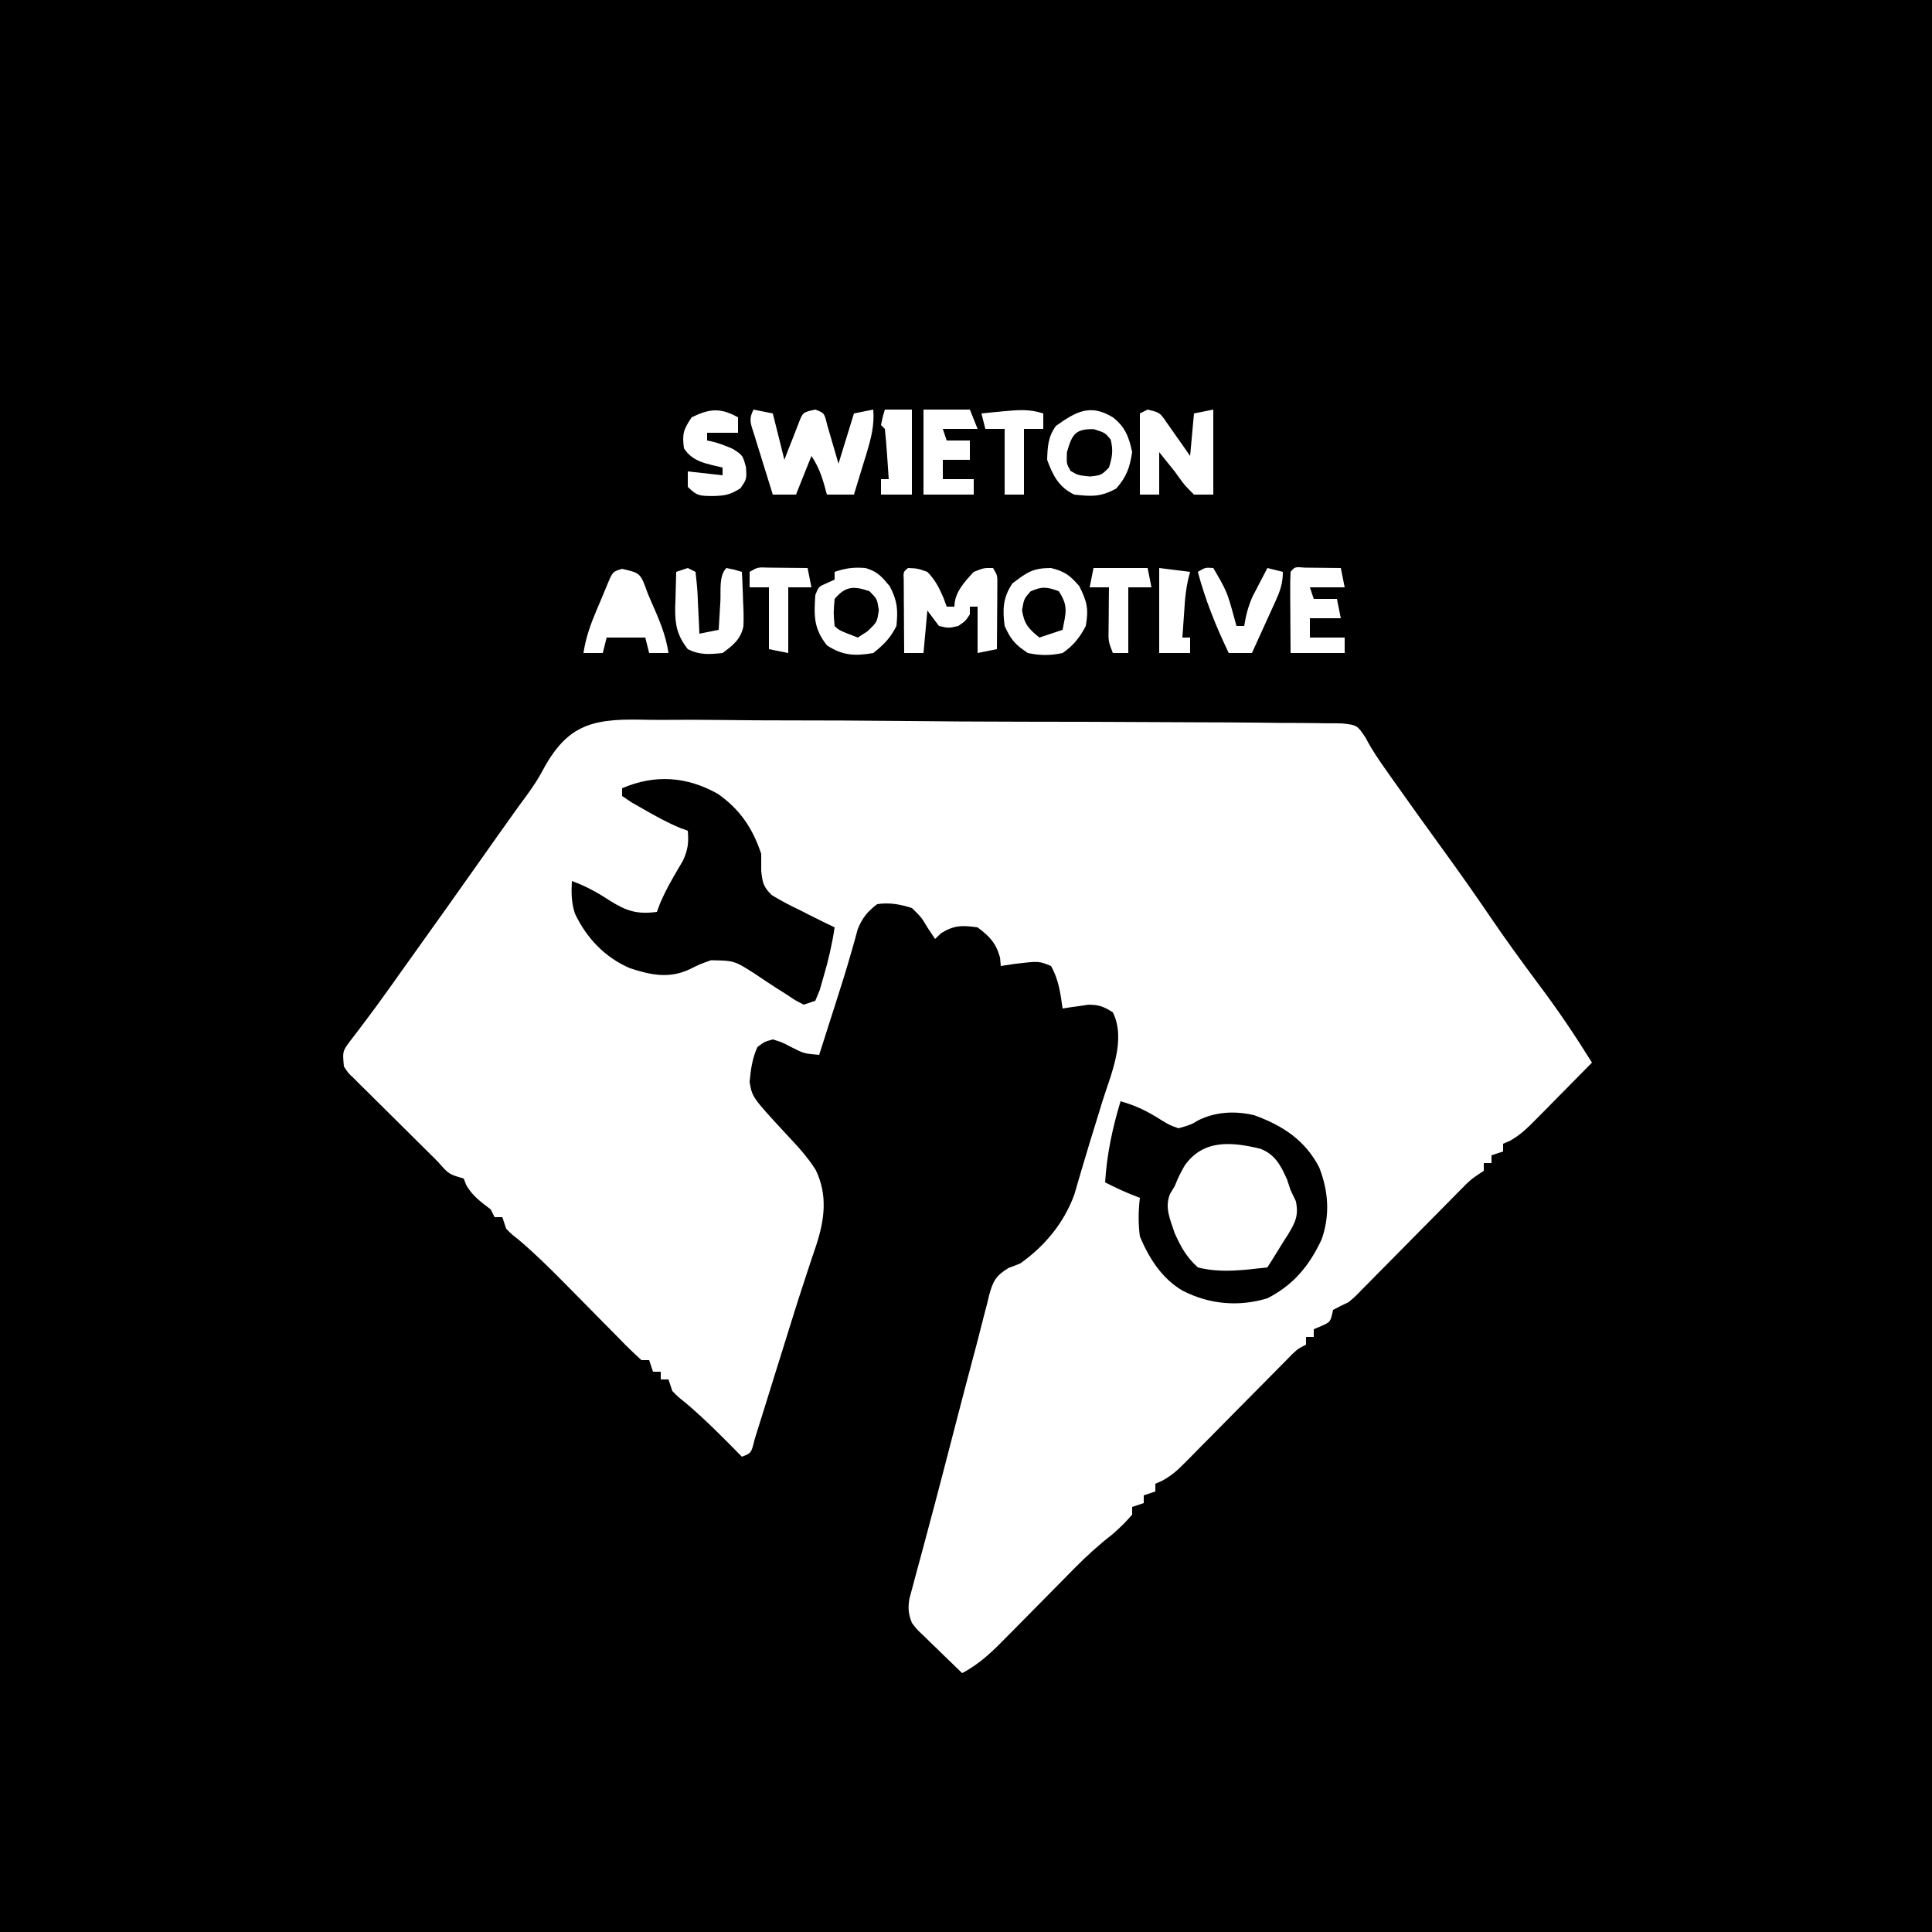
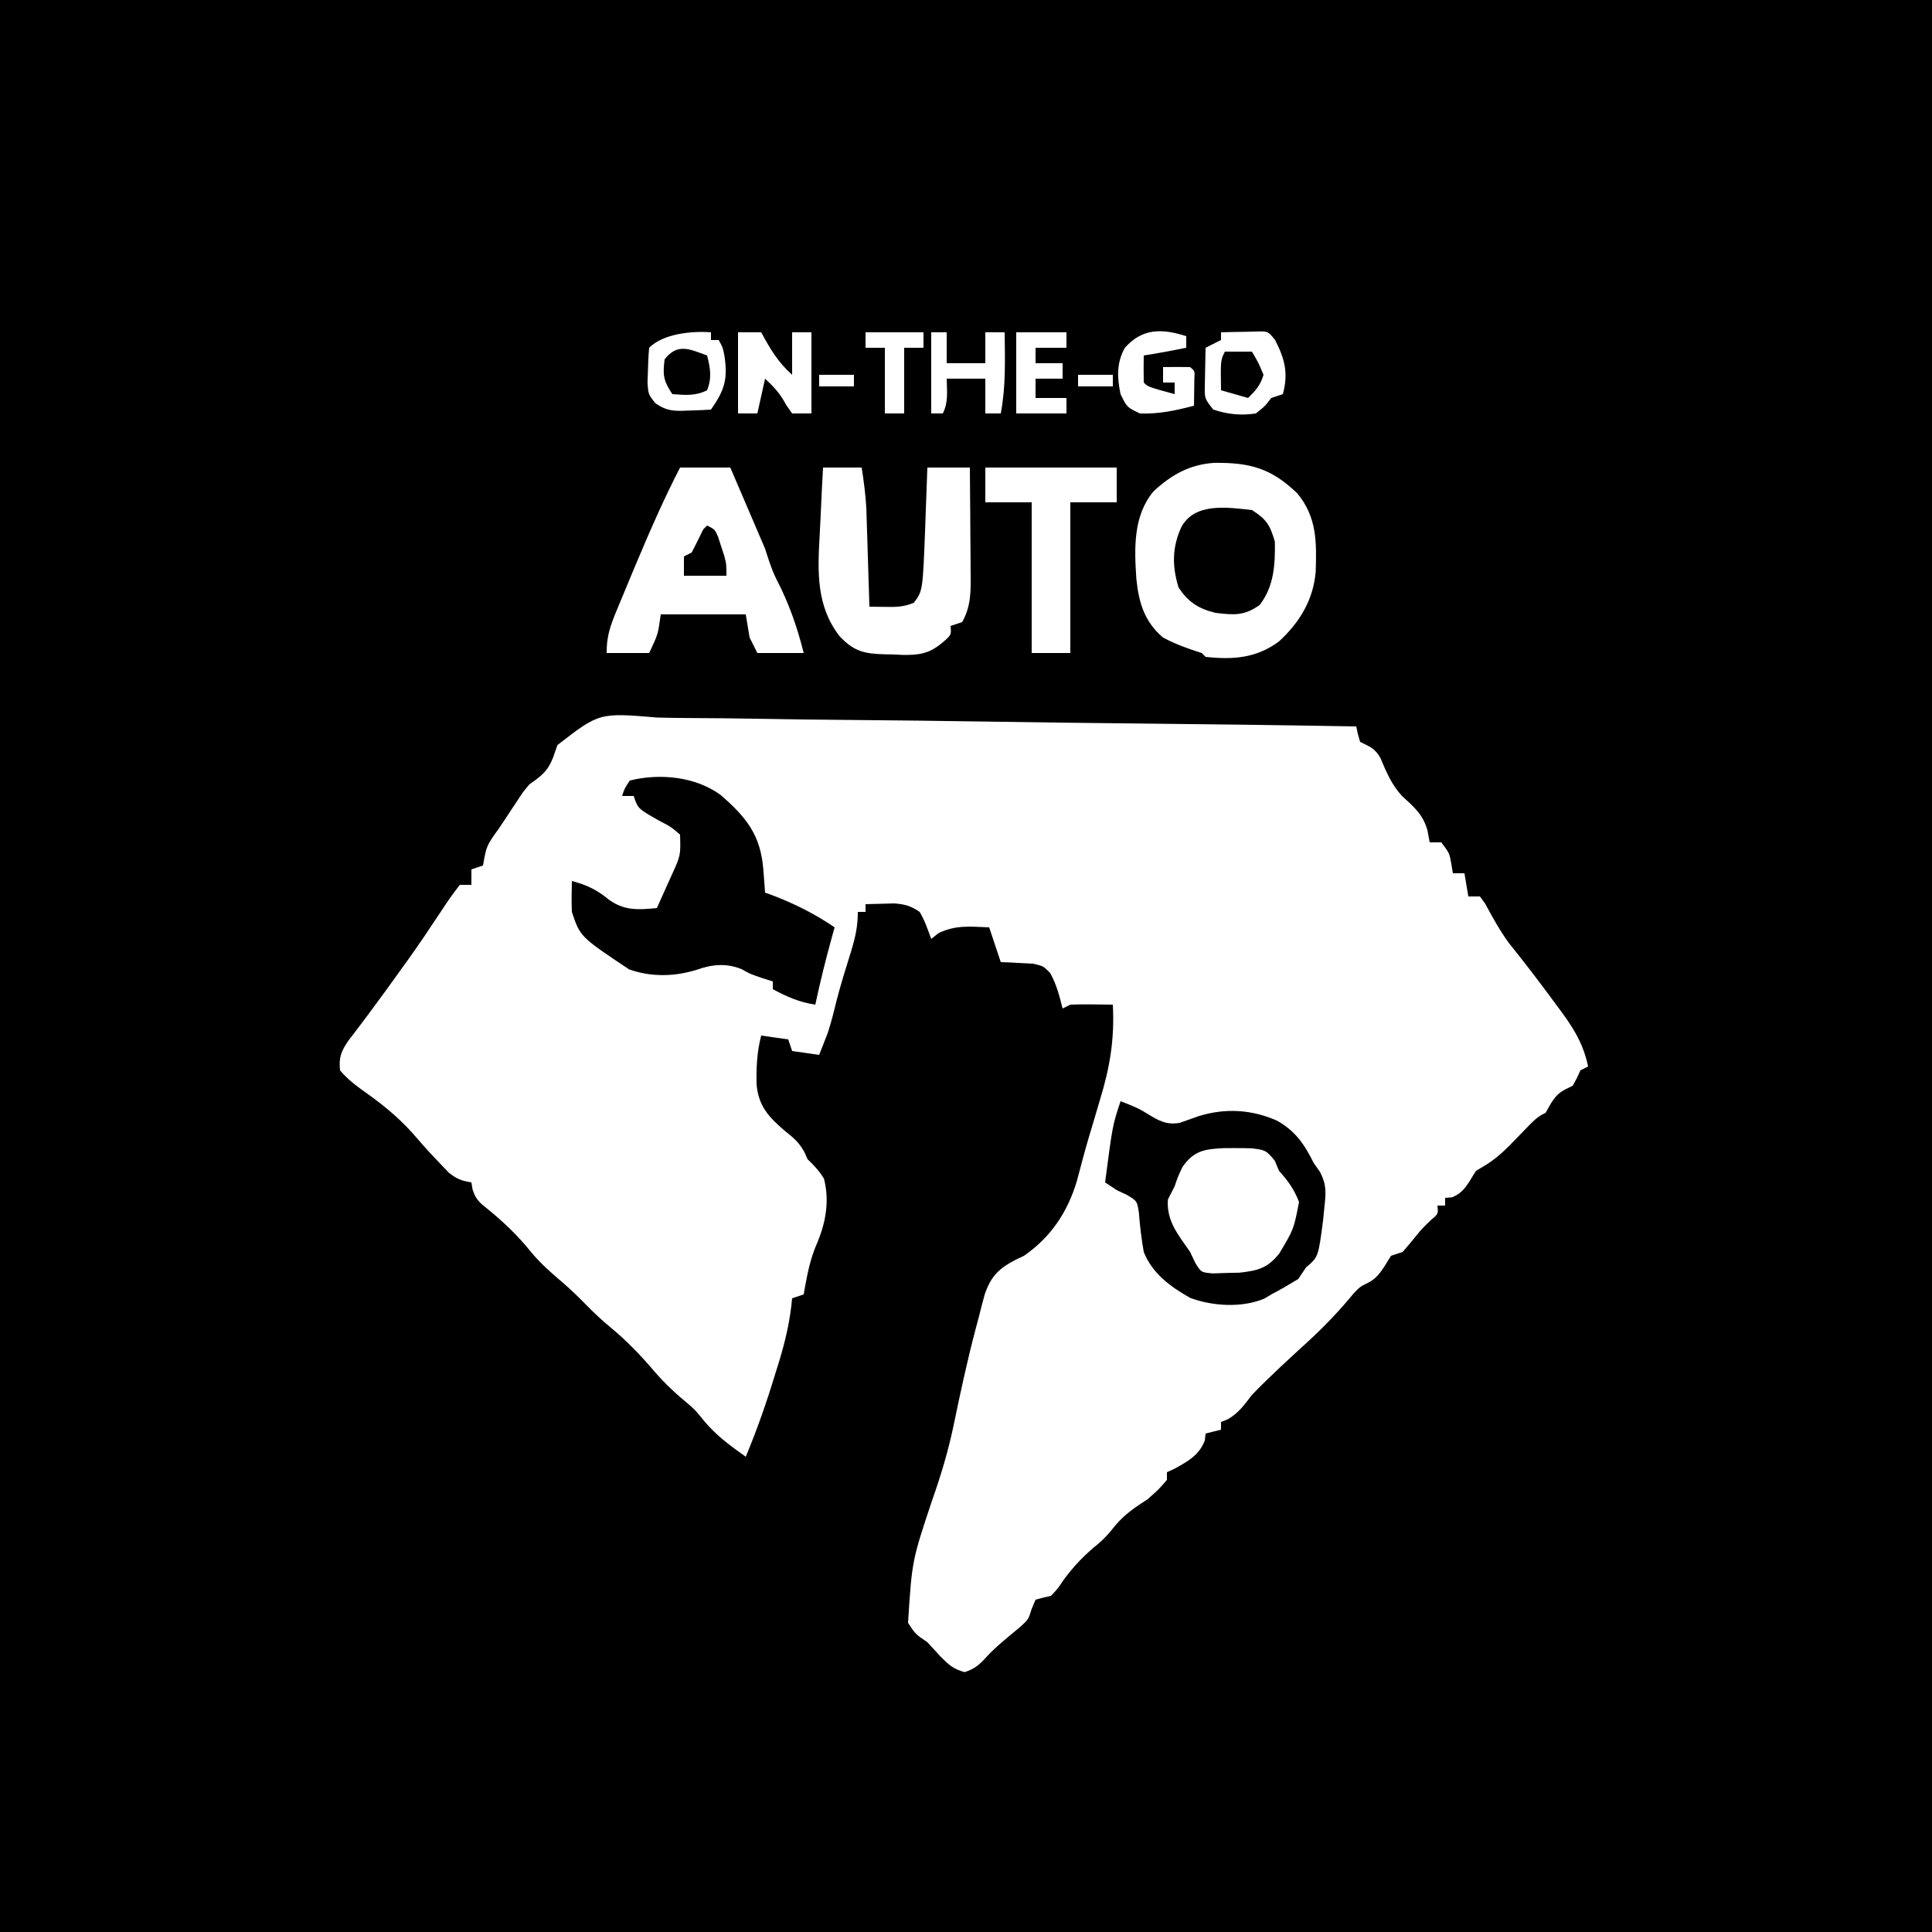
<svg xmlns="http://www.w3.org/2000/svg" version="1.1" width="500" height="500">
-   <path d="M0 0 C165 0 330 0 500 0 C500 165 500 330 500 500 C335 500 170 500 0 500 C0 335 0 170 0 0 Z M229 106 C228.409 107.946 228.409 107.946 228 110 C228.33 110.33 228.66 110.66 229 111 C229.235 113.183 229.414 115.372 229.562 117.562 C229.646 118.76 229.73 119.958 229.816 121.191 C229.877 122.118 229.938 123.045 230 124 C229.34 124 228.68 124 228 124 C228 125.32 228 126.64 228 128 C230.64 128 233.28 128 236 128 C236 120.74 236 113.48 236 106 C233.69 106 231.38 106 229 106 Z M239 106 C239 113.26 239 120.52 239 128 C243.29 128 247.58 128 252 128 C252 126.68 252 125.36 252 124 C249.36 124 246.72 124 244 124 C244 122.35 244 120.7 244 119 C246.31 119 248.62 119 251 119 C251 117.35 251 115.7 251 114 C249.02 114 247.04 114 245 114 C244.67 113.01 244.34 112.02 244 111 C246.97 111 249.94 111 253 111 C252.34 109.35 251.68 107.7 251 106 C247.04 106 243.08 106 239 106 Z M273.25 110.25 C271.217 113.096 271.117 115.55 271 119 C272.491 123.082 274.025 126.066 278 128 C282.571 128.508 284.841 128.63 288.875 126.438 C291.582 123.332 292.369 121.064 293 117 C292.178 113.115 291.178 110.445 288 108 C282.109 104.39 278.388 106.58 273.25 110.25 Z M179 108 C176.845 111.233 176.531 112.252 177 116 C179.277 119.617 183.052 120.032 187 121 C187 121.66 187 122.32 187 123 C184.03 122.67 181.06 122.34 178 122 C178 123.32 178 124.64 178 126 C180.393 128.393 181.094 128.321 184.375 128.375 C187.602 128.292 188.814 128.115 191.625 126.375 C193.246 124.015 193.246 124.015 193.062 120.938 C192.243 117.861 192.243 117.861 189.688 116.188 C187.43 115.19 185.418 114.448 183 114 C183 113.34 183 112.68 183 112 C185.64 112 188.28 112 191 112 C191 110.68 191 109.36 191 108 C186.438 105.483 183.673 105.724 179 108 Z M195 106 C193.651 108.699 194.331 109.721 195.215 112.57 C195.489 113.466 195.763 114.362 196.045 115.285 C196.339 116.222 196.634 117.159 196.938 118.125 C197.228 119.07 197.519 120.015 197.818 120.988 C198.539 123.328 199.267 125.665 200 128 C201.98 128 203.96 128 206 128 C207.32 124.7 208.64 121.4 210 118 C212.19 121.285 212.998 124.207 214 128 C216.31 128 218.62 128 221 128 C221.842 125.273 222.674 122.544 223.5 119.812 C223.858 118.659 223.858 118.659 224.223 117.482 C225.402 113.556 226.333 110.15 226 106 C224.35 106.33 222.7 106.66 221 107 C219.68 111.29 218.36 115.58 217 120 C216.023 116.647 215.047 113.294 214.07 109.941 C213.339 106.883 213.339 106.883 211 106 C207.756 106.691 207.756 106.691 206.613 109.723 C206.184 110.825 205.755 111.927 205.312 113.062 C204.876 114.167 204.439 115.272 203.988 116.41 C203.662 117.265 203.336 118.119 203 119 C202.01 115.04 201.02 111.08 200 107 C198.35 106.67 196.7 106.34 195 106 Z M259.75 106.438 C258.134 106.59 258.134 106.59 256.484 106.746 C255.665 106.83 254.845 106.914 254 107 C254.33 108.32 254.66 109.64 255 111 C256.65 111 258.3 111 260 111 C260 116.61 260 122.22 260 128 C261.65 128 263.3 128 265 128 C265 122.39 265 116.78 265 111 C266.65 111 268.3 111 270 111 C270 109.68 270 108.36 270 107 C266.45 105.837 263.442 106.076 259.75 106.438 Z M297 106 C296.01 106.495 296.01 106.495 295 107 C295 113.93 295 120.86 295 128 C296.65 128 298.3 128 300 128 C300 124.37 300 120.74 300 117 C300.557 117.701 301.114 118.403 301.688 119.125 C302.832 120.548 302.832 120.548 304 122 C304.596 122.826 304.596 122.826 305.203 123.668 C306.573 125.559 306.573 125.559 309 128 C310.65 128 312.3 128 314 128 C314 120.74 314 113.48 314 106 C312.35 106.33 310.7 106.66 309 107 C308.67 110.63 308.34 114.26 308 118 C307.186 116.826 307.186 116.826 306.355 115.629 C305.282 114.111 305.282 114.111 304.188 112.562 C303.48 111.553 302.772 110.544 302.043 109.504 C300.178 106.762 300.178 106.762 297 106 Z M216 148 C216 148.66 216 149.32 216 150 C215.041 150.433 215.041 150.433 214.062 150.875 C211.848 151.828 211.848 151.828 211 154 C210.65 159.342 210.544 162.648 214 167 C218.003 169.668 221.293 169.834 226 169 C228.756 166.818 230.436 165.128 232 162 C232.407 157.766 232.256 155.484 230.25 151.688 C228.132 149.157 227.104 147.941 224 147 C220.873 146.771 219.004 146.999 216 148 Z M235 147 C233.772 148.006 233.772 148.006 233.886 150.041 C233.892 150.916 233.897 151.79 233.902 152.691 C233.906 153.636 233.909 154.58 233.912 155.553 C233.92 156.546 233.929 157.539 233.938 158.562 C233.942 159.56 233.947 160.557 233.951 161.584 C233.963 164.056 233.979 166.528 234 169 C235.65 169 237.3 169 239 169 C239.33 165.37 239.66 161.74 240 158 C240.99 159.32 241.98 160.64 243 162 C245.5 162.583 245.5 162.583 248 162 C249.856 160.728 249.856 160.728 251 159 C251 158.34 251 157.68 251 157 C251.66 157 252.32 157 253 157 C253 160.96 253 164.92 253 169 C254.65 168.67 256.3 168.34 258 168 C258.029 164.875 258.047 161.75 258.062 158.625 C258.071 157.736 258.079 156.846 258.088 155.93 C258.091 155.079 258.094 154.228 258.098 153.352 C258.103 152.566 258.108 151.781 258.114 150.971 C258.126 148.922 258.126 148.922 257 147 C254.665 146.961 254.665 146.961 252 148 C249.614 150.567 247 153.389 247 157 C246.34 157 245.68 157 245 157 C244.732 156.257 244.464 155.515 244.188 154.75 C243.019 152.044 242.044 150.12 240 148 C237.452 147.106 237.452 147.106 235 147 Z M262 151 C259.529 154.706 259.446 157.702 260 162 C261.637 165.586 262.69 166.793 266 169 C269.116 169.671 271.885 169.689 275 169 C277.773 167.095 279.458 164.979 281 162 C281.77 157.612 281.332 155.651 279.312 151.688 C276.885 148.866 275.567 147.892 272 147 C267.23 147 265.728 148.163 262 151 Z M283 147 C282.67 148.65 282.34 150.3 282 152 C283.65 152 285.3 152 287 152 C286.988 152.976 286.977 153.952 286.965 154.957 C286.956 156.229 286.947 157.502 286.938 158.812 C286.926 160.077 286.914 161.342 286.902 162.645 C286.838 165.996 286.838 165.996 288 169 C289.32 169 290.64 169 292 169 C292 163.39 292 157.78 292 152 C293.98 152 295.96 152 298 152 C297.67 150.35 297.34 148.7 297 147 C292.38 147 287.76 147 283 147 Z M300 147 C300 154.26 300 161.52 300 169 C302.64 169 305.28 169 308 169 C308 167.68 308 166.36 308 165 C307.34 165 306.68 165 306 165 C306.142 162.916 306.288 160.833 306.438 158.75 C306.519 157.59 306.6 156.43 306.684 155.234 C306.932 152.69 307.281 150.44 308 148 C305.36 147.67 302.72 147.34 300 147 Z M310 148 C311.966 155.37 314.696 162.13 318 169 C319.98 169 321.96 169 324 169 C325.676 165.337 327.34 161.67 329 158 C329.33 157.279 329.66 156.559 330 155.816 C331.255 153.011 332 151.114 332 148 C330.68 147.67 329.36 147.34 328 147 C327.18 148.559 326.369 150.122 325.562 151.688 C325.11 152.558 324.658 153.428 324.191 154.324 C323.04 156.91 322.437 159.214 322 162 C321.34 162 320.68 162 320 162 C319.818 161.336 319.636 160.672 319.449 159.988 C317.558 153.117 317.558 153.117 314 147 C311.925 146.851 311.925 146.851 310 148 Z M334 148 C333.913 149.562 333.893 151.127 333.902 152.691 C333.906 153.636 333.909 154.58 333.912 155.553 C333.92 156.546 333.929 157.539 333.938 158.562 C333.942 159.56 333.947 160.557 333.951 161.584 C333.963 164.056 333.981 166.528 334 169 C338.62 169 343.24 169 348 169 C348 167.68 348 166.36 348 165 C345.03 165 342.06 165 339 165 C339 163.35 339 161.7 339 160 C341.64 160 344.28 160 347 160 C346.67 158.35 346.34 156.7 346 155 C344.02 155 342.04 155 340 155 C339.67 154.01 339.34 153.02 339 152 C341.97 152 344.94 152 348 152 C347.67 150.35 347.34 148.7 347 147 C345.021 146.973 343.042 146.954 341.062 146.938 C339.409 146.92 339.409 146.92 337.723 146.902 C335.086 146.687 335.086 146.687 334 148 Z M160.993 147.224 C158.565 147.924 158.565 147.924 157.113 151.422 C156.498 152.858 155.898 154.301 155.312 155.75 C155.005 156.467 154.698 157.183 154.381 157.922 C152.842 161.585 151.584 165.045 151 169 C152.65 169 154.3 169 156 169 C156.33 167.68 156.66 166.36 157 165 C160.3 165 163.6 165 167 165 C167.33 166.32 167.66 167.64 168 169 C169.65 169 171.3 169 173 169 C172.314 164.227 170.494 160.124 168.562 155.75 C168.25 155.018 167.937 154.286 167.615 153.531 C165.76 148.303 165.76 148.303 160.993 147.224 Z M178 147 C177.01 147.33 176.02 147.66 175 148 C174.919 150.397 174.859 152.79 174.812 155.188 C174.787 155.861 174.762 156.535 174.736 157.229 C174.671 161.698 175.244 164.456 178 168 C181.139 169.569 183.539 169.352 187 169 C189.681 167.018 191.693 165.472 192.398 162.089 C192.492 159.934 192.438 157.84 192.312 155.688 C192.29 154.947 192.267 154.206 192.244 153.443 C192.186 151.628 192.096 149.814 192 148 C190.054 147.409 190.054 147.409 188 147 C186.004 148.996 186.59 152.817 186.438 155.562 C186.394 156.273 186.351 156.984 186.307 157.717 C186.2 159.478 186.1 161.239 186 163 C184.35 163.33 182.7 163.66 181 164 C180.951 162.857 180.902 161.713 180.852 160.535 C180.777 159.044 180.701 157.553 180.625 156.062 C180.594 155.308 180.563 154.553 180.531 153.775 C180.427 151.845 180.221 149.921 180 148 C179.34 147.67 178.68 147.34 178 147 Z M194 148 C194 149.32 194 150.64 194 152 C195.65 152 197.3 152 199 152 C199 157.28 199 162.56 199 168 C200.65 168.33 202.3 168.66 204 169 C204 163.39 204 157.78 204 152 C205.98 152 207.96 152 210 152 C209.67 150.35 209.34 148.7 209 147 C206.875 146.973 204.75 146.954 202.625 146.938 C200.85 146.92 200.85 146.92 199.039 146.902 C196.081 146.785 196.081 146.785 194 148 Z M140.018 200.16 C138.315 203.238 136.214 205.986 134.125 208.812 C130.396 214.027 126.694 219.26 123 224.5 C118.102 231.448 113.175 238.373 108.227 245.285 C106.962 247.053 105.699 248.823 104.438 250.594 C104.013 251.189 103.588 251.785 103.15 252.398 C102.309 253.578 101.47 254.758 100.631 255.94 C98.654 258.718 96.65 261.463 94.594 264.184 C93.862 265.154 93.129 266.125 92.375 267.125 C91.397 268.397 91.397 268.397 90.398 269.695 C88.654 272.121 88.654 272.121 89 276 C90.066 277.655 90.066 277.655 91.63 279.116 C92.205 279.697 92.779 280.277 93.37 280.875 C94.312 281.795 94.312 281.795 95.273 282.734 C95.912 283.372 96.551 284.01 97.21 284.668 C98.562 286.014 99.919 287.355 101.28 288.692 C103.37 290.745 105.444 292.815 107.516 294.887 C108.83 296.191 110.145 297.494 111.461 298.797 C112.085 299.419 112.709 300.04 113.352 300.681 C116.165 303.891 116.165 303.891 120 305 C120.34 305.866 120.34 305.866 120.688 306.75 C122.329 309.564 124.436 311.027 127 313 C127.33 313.66 127.66 314.32 128 315 C128.66 315 129.32 315 130 315 C130.33 315.99 130.66 316.98 131 318 C132.393 319.41 132.393 319.41 134.195 320.816 C138.21 324.221 141.921 327.849 145.617 331.59 C146.205 332.183 146.792 332.776 147.397 333.387 C149.853 335.87 152.305 338.357 154.753 340.849 C156.558 342.684 158.368 344.512 160.18 346.34 C160.735 346.908 161.29 347.477 161.862 348.063 C163.204 349.414 164.598 350.712 166 352 C166.66 352 167.32 352 168 352 C168.33 352.99 168.66 353.98 169 355 C169.66 355 170.32 355 171 355 C171 355.66 171 356.32 171 357 C171.66 357 172.32 357 173 357 C173.33 357.99 173.66 358.98 174 360 C175.523 361.544 175.523 361.544 177.438 363.062 C182.586 367.417 187.278 372.191 192 377 C194.439 376.065 194.439 376.065 195.325 372.424 C195.834 370.819 196.334 369.211 196.828 367.602 C197.1 366.738 197.371 365.874 197.651 364.985 C198.524 362.2 199.387 359.413 200.25 356.625 C200.816 354.815 201.382 353.005 201.949 351.195 C202.797 348.489 203.642 345.783 204.48 343.074 C205.865 338.598 207.277 334.135 208.76 329.69 C209.039 328.841 209.319 327.992 209.607 327.117 C210.132 325.528 210.665 323.941 211.21 322.359 C213.386 315.717 214.276 309.341 211.105 302.777 C208.849 299.15 205.904 296.112 203 293 C194.675 283.955 194.675 283.955 194 280 C194.281 276.852 194.694 273.89 196 271 C197.801 269.613 197.801 269.613 200 269 C202.254 269.68 202.254 269.68 204.562 270.875 C208.078 272.667 208.078 272.667 212 273 C212.763 270.612 213.525 268.224 214.286 265.835 C214.93 263.814 215.576 261.794 216.224 259.774 C217.603 255.457 218.981 251.146 220.215 246.785 C220.536 245.66 220.857 244.534 221.188 243.375 C221.449 242.413 221.711 241.452 221.98 240.461 C223.205 237.504 224.465 235.95 227 234 C230.156 233.506 232.971 234.024 236 235 C238.438 237.375 238.438 237.375 240 240 C240.66 240.99 241.32 241.98 242 243 C242.516 242.505 243.031 242.01 243.562 241.5 C246.964 239.407 249.071 239.449 253 240 C256.164 242.407 257.705 243.977 258.812 247.812 C258.874 248.534 258.936 249.256 259 250 C260.217 249.814 261.434 249.629 262.688 249.438 C268.857 248.706 268.857 248.706 272 250 C273.972 253.451 274.455 257.095 275 261 C275.603 260.905 276.207 260.809 276.828 260.711 C277.627 260.6 278.427 260.489 279.25 260.375 C280.039 260.259 280.828 260.143 281.641 260.023 C284.361 259.996 285.735 260.527 288 262 C291.567 269.134 287.435 278.203 285.25 285.188 C284.728 286.902 284.728 286.902 284.195 288.65 C283.493 290.951 282.783 293.25 282.067 295.546 C281.346 297.881 280.644 300.221 279.96 302.567 C279.458 304.276 279.458 304.276 278.945 306.02 C278.652 307.038 278.358 308.056 278.055 309.105 C275.367 316.481 270.377 322.523 264 327 C263.002 327.385 262.004 327.769 260.975 328.166 C257.665 330.206 256.979 331.578 255.968 335.271 C255.801 335.978 255.633 336.685 255.461 337.414 C255.263 338.162 255.065 338.91 254.861 339.681 C254.438 341.288 254.026 342.898 253.624 344.51 C253.005 346.979 252.355 349.436 251.692 351.894 C250.308 357.047 248.964 362.21 247.625 367.375 C246.904 370.15 246.183 372.926 245.461 375.701 C244.984 377.536 244.508 379.372 244.032 381.207 C242.611 386.676 241.165 392.138 239.695 397.594 C239.362 398.842 239.029 400.091 238.685 401.377 C238.078 403.647 237.464 405.915 236.842 408.181 C236.58 409.171 236.317 410.16 236.047 411.18 C235.818 412.023 235.59 412.865 235.354 413.734 C234.961 416.247 235.07 417.64 236 420 C237.291 421.701 237.291 421.701 238.941 423.234 C239.525 423.808 240.108 424.382 240.709 424.973 C241.626 425.852 241.626 425.852 242.562 426.75 C243.178 427.352 243.794 427.954 244.428 428.574 C245.945 430.056 247.472 431.529 249 433 C253.687 430.539 256.998 427.245 260.656 423.504 C261.281 422.874 261.906 422.244 262.549 421.595 C264.538 419.589 266.519 417.576 268.5 415.562 C270.482 413.553 272.465 411.546 274.451 409.541 C275.683 408.296 276.913 407.048 278.14 405.798 C281.278 402.624 284.465 399.738 288 397 C290.772 394.479 290.772 394.479 293 392 C293 391.34 293 390.68 293 390 C293.99 389.67 294.98 389.34 296 389 C296 388.34 296 387.68 296 387 C296.99 386.67 297.98 386.34 299 386 C299 385.34 299 384.68 299 384 C299.589 383.737 300.178 383.474 300.784 383.203 C303.102 381.945 304.604 380.631 306.452 378.76 C307.106 378.102 307.76 377.445 308.433 376.768 C309.476 375.705 309.476 375.705 310.539 374.621 C311.261 373.894 311.983 373.167 312.727 372.417 C315.031 370.095 317.329 367.767 319.625 365.438 C321.929 363.105 324.235 360.775 326.544 358.447 C327.98 356.999 329.414 355.547 330.845 354.093 C331.492 353.439 332.14 352.785 332.807 352.111 C333.377 351.533 333.947 350.955 334.534 350.36 C336 349 336 349 338 348 C338 347.34 338 346.68 338 346 C338.66 346 339.32 346 340 346 C340 345.34 340 344.68 340 344 C340.959 343.598 340.959 343.598 341.938 343.188 C344.331 342.113 344.331 342.113 345 339 C346.314 338.297 347.651 337.634 349 337 C350.717 335.562 350.717 335.562 352.344 333.867 C352.975 333.233 353.605 332.599 354.255 331.946 C354.925 331.262 355.595 330.579 356.285 329.875 C356.983 329.172 357.68 328.47 358.399 327.746 C360.625 325.502 362.844 323.251 365.062 321 C367.285 318.75 369.51 316.501 371.737 314.254 C373.122 312.857 374.504 311.457 375.884 310.054 C376.511 309.42 377.139 308.786 377.785 308.133 C378.335 307.575 378.885 307.017 379.451 306.442 C381 305 381 305 384 303 C384 302.34 384 301.68 384 301 C384.66 301 385.32 301 386 301 C386 300.34 386 299.68 386 299 C387.485 298.505 387.485 298.505 389 298 C389 297.34 389 296.68 389 296 C389.566 295.76 390.132 295.52 390.716 295.272 C393.47 293.738 395.332 291.893 397.547 289.648 C398.391 288.798 399.236 287.947 400.105 287.07 C401.415 285.736 401.415 285.736 402.75 284.375 C403.638 283.478 404.526 282.581 405.441 281.656 C407.632 279.442 409.818 277.223 412 275 C407.682 268.049 403.172 261.348 398.25 254.812 C393.864 248.928 389.562 243.008 385.438 236.938 C381.569 231.245 377.605 225.633 373.562 220.062 C369.151 213.984 364.769 207.886 360.438 201.75 C359.949 201.059 359.461 200.368 358.957 199.656 C356.934 196.786 355.031 194.061 353.421 190.929 C351.226 187.657 351.226 187.657 347.381 187.223 C345.894 187.179 344.405 187.169 342.918 187.184 C341.686 187.162 341.686 187.162 340.429 187.139 C337.673 187.096 334.918 187.096 332.162 187.097 C330.187 187.075 328.213 187.052 326.238 187.026 C320.87 186.964 315.502 186.942 310.134 186.931 C306.779 186.922 303.424 186.905 300.069 186.886 C288.361 186.818 276.653 186.784 264.944 186.778 C254.037 186.772 243.132 186.691 232.225 186.576 C222.858 186.48 213.491 186.439 204.123 186.439 C198.529 186.438 192.938 186.415 187.345 186.336 C182.079 186.265 176.817 186.26 171.551 186.307 C169.623 186.312 167.695 186.294 165.768 186.25 C152.397 185.964 146.342 188.061 140.018 200.16 Z " fill="#000000" transform="translate(0,0)" />
-   <path d="M0 0 C2.938 0.938 2.938 0.938 4.375 2.688 C5.073 5.48 4.8 7.205 3.938 9.938 C1.938 11.938 1.938 11.938 -1 12.25 C-4.062 11.938 -4.062 11.938 -6 10.812 C-7.062 8.938 -7.062 8.938 -6.938 5.938 C-5.628 1.449 -4.856 -0.099 0 0 Z " fill="#000000" transform="translate(283.0625,111.0625)" />
-   <path d="M0 0 C2 2 2 2 2.438 4.875 C2 8 2 8 -0.5 10.375 C-1.325 10.911 -2.15 11.447 -3 12 C-7.875 10.125 -7.875 10.125 -9 9 C-9.312 5.625 -9.312 5.625 -9 2 C-6.173 -1.351 -4.031 -1.379 0 0 Z " fill="#000000" transform="translate(225,153)" />
-   <path d="M0 0 C2.567 3.85 1.833 5.586 1 10 C-0.98 10.66 -2.96 11.32 -5 12 C-7.816 9.712 -8.905 8.58 -9.5 4.938 C-9 2 -9 2 -7.312 0.062 C-4.369 -1.29 -3.015 -1.111 0 0 Z " fill="#000000" transform="translate(274,153)" />
-   <path d="M0 0 C5.703 3.972 9.063 8.946 11.227 15.551 C11.238 17.01 11.24 18.47 11.234 19.93 C11.539 22.908 11.791 24.14 13.992 26.217 C16.369 27.683 18.764 28.921 21.289 30.113 C22.143 30.55 22.997 30.986 23.877 31.436 C25.98 32.505 28.094 33.541 30.227 34.551 C29.574 38.938 28.606 43.109 27.352 47.363 C26.86 49.075 26.86 49.075 26.359 50.82 C25.986 51.721 25.612 52.622 25.227 53.551 C24.237 53.881 23.247 54.211 22.227 54.551 C20.133 53.499 20.133 53.499 17.727 51.883 C16.838 51.32 15.95 50.757 15.035 50.178 C13.179 48.979 11.338 47.758 9.512 46.514 C4.255 43.168 4.255 43.168 -1.771 43.062 C-4.695 44.102 -4.695 44.102 -7.357 45.423 C-12.608 47.874 -17.394 46.89 -22.773 45.113 C-29.209 42.333 -34.01 37.305 -36.984 30.973 C-37.93 28.072 -37.914 25.582 -37.773 22.551 C-34.138 23.883 -31.122 25.544 -27.898 27.676 C-23.501 30.388 -20.87 31.216 -15.773 30.551 C-15.508 29.839 -15.242 29.128 -14.969 28.395 C-13.324 24.482 -11.162 20.925 -9.016 17.27 C-7.714 14.422 -7.516 12.638 -7.773 9.551 C-8.468 9.293 -9.163 9.035 -9.879 8.77 C-13.103 7.412 -16.055 5.797 -19.086 4.051 C-20.155 3.442 -21.223 2.834 -22.324 2.207 C-23.132 1.66 -23.941 1.114 -24.773 0.551 C-24.773 -0.109 -24.773 -0.769 -24.773 -1.449 C-16.282 -5.121 -7.97 -4.491 0 0 Z " fill="#000000" transform="translate(185.7734,205.4492)" />
-   <path d="M0 0 C3.942 1.112 7.019 2.623 10.438 4.812 C12.705 6.188 12.705 6.188 15 7 C18.219 6.069 18.219 6.069 20.133 4.926 C24.671 2.676 29.745 2.461 34.617 3.625 C41.986 6.313 47.803 10.095 51.438 17.188 C53.822 23.367 54.232 29.449 52.047 35.746 C48.841 42.575 44.802 47.512 38 51 C30.514 53.269 22.917 52.56 16 49 C10.657 45.82 7.383 40.648 5 35 C4.551 31.591 4.608 28.41 5 25 C4.258 24.711 3.515 24.422 2.75 24.125 C0.431 23.176 -1.769 22.134 -4 21 C-3.54 13.693 -2.117 7.002 0 0 Z M16.562 16.688 C15.108 19.338 15.108 19.338 14 22 C13.597 22.666 13.193 23.333 12.777 24.02 C11.367 27.612 12.863 30.572 13.996 34.113 C15.665 37.816 16.99 40.237 20 43 C25.852 44.527 32.069 43.678 38 43 C39.401 40.805 40.77 38.598 42.125 36.375 C42.523 35.758 42.922 35.14 43.332 34.504 C45.258 31.294 46.121 29.601 45.371 25.871 C44.919 24.924 44.466 23.976 44 23 C43.7 22.096 43.399 21.193 43.09 20.262 C41.474 16.653 40.029 13.783 36.169 12.293 C28.655 10.474 21.373 9.829 16.562 16.688 Z " fill="#000000" transform="translate(290,285)" />
+   <path d="M0 0 C165 0 330 0 500 0 C500 165 500 330 500 500 C335 500 170 500 0 500 C0 335 0 170 0 0 Z M168 90 C167.822 91.932 167.732 93.873 167.688 95.812 C167.65 96.871 167.613 97.929 167.574 99.02 C167.784 102.061 167.784 102.061 169.629 104.371 C172.696 106.478 174.564 106.41 178.25 106.25 C179.866 106.196 179.866 106.196 181.516 106.141 C182.335 106.094 183.155 106.048 184 106 C187.558 100.933 188.416 98.043 187.457 91.918 C187.061 89.931 187.061 89.931 186 88 C185.34 88 184.68 88 184 88 C184 87.34 184 86.68 184 86 C179.129 85.625 171.693 86.307 168 90 Z M191 86 C191 92.93 191 99.86 191 107 C192.65 107 194.3 107 196 107 C196.66 104.03 197.32 101.06 198 98 C200.32 100.16 201.959 101.921 203.438 104.75 C203.953 105.493 204.469 106.235 205 107 C206.65 107 208.3 107 210 107 C210 100.07 210 93.14 210 86 C208.35 86 206.7 86 205 86 C205 89.63 205 93.26 205 97 C201.33 93.723 199.307 90.285 197 86 C195.02 86 193.04 86 191 86 Z M224 86 C224 87.32 224 88.64 224 90 C225.65 90 227.3 90 229 90 C229 95.61 229 101.22 229 107 C230.65 107 232.3 107 234 107 C234 101.39 234 95.78 234 90 C235.65 90 237.3 90 239 90 C239 88.68 239 87.36 239 86 C234.05 86 229.1 86 224 86 Z M241 86 C241 92.93 241 99.86 241 107 C241.99 107 242.98 107 244 107 C245.478 104.043 245.06 101.258 245 98 C248.3 98 251.6 98 255 98 C255 100.97 255 103.94 255 107 C256.32 107 257.64 107 259 107 C260.327 100.032 260.088 93.07 260 86 C258.35 86 256.7 86 255 86 C255 88.64 255 91.28 255 94 C251.7 94 248.4 94 245 94 C245 91.36 245 88.72 245 86 C243.68 86 242.36 86 241 86 Z M263 86 C263 92.93 263 99.86 263 107 C267.29 107 271.58 107 276 107 C276 105.68 276 104.36 276 103 C273.36 103 270.72 103 268 103 C268 101.35 268 99.7 268 98 C270.31 98 272.62 98 275 98 C275 96.68 275 95.36 275 94 C272.69 94 270.38 94 268 94 C268 92.68 268 91.36 268 90 C270.64 90 273.28 90 276 90 C276 88.68 276 87.36 276 86 C271.71 86 267.42 86 263 86 Z M291.109 90.02 C288.938 93.895 289.088 97.743 290 102 C291.647 105.397 291.647 105.397 295 107 C299.814 107.21 304.367 106.22 309 105 C309.027 103.521 309.046 102.042 309.062 100.562 C309.074 99.739 309.086 98.915 309.098 98.066 C309.233 96.008 309.233 96.008 308 95 C305.667 94.959 303.333 94.958 301 95 C301 96.32 301 97.64 301 99 C301.99 99 302.98 99 304 99 C304 99.99 304 100.98 304 102 C297.125 100.125 297.125 100.125 296 99 C295.959 96.667 295.958 94.333 296 92 C296.887 91.856 297.774 91.711 298.688 91.562 C301.471 91.09 304.235 90.569 307 90 C307 89.01 307 88.02 307 87 C300.705 84.986 295.617 84.918 291.109 90.02 Z M316 86 C316 86.66 316 87.32 316 88 C314.02 88.99 314.02 88.99 312 90 C311.946 92.104 311.907 94.208 311.875 96.312 C311.852 97.484 311.829 98.656 311.805 99.863 C311.747 103.164 311.747 103.164 314 106 C317.694 107.231 321.159 107.591 325 107 C327.335 105.166 327.335 105.166 329 103 C329.99 102.67 330.98 102.34 332 102 C333.485 96.6 332.483 92.857 330 88 C328.137 85.699 328.137 85.699 325.18 85.805 C324.089 85.828 322.999 85.851 321.875 85.875 C320.231 85.902 320.231 85.902 318.555 85.93 C317.712 85.953 316.869 85.976 316 86 Z M212 97 C212 97.99 212 98.98 212 100 C214.97 100 217.94 100 221 100 C221 99.01 221 98.02 221 97 C218.03 97 215.06 97 212 97 Z M279 97 C279 97.99 279 98.98 279 100 C281.97 100 284.94 100 288 100 C288 99.01 288 98.02 288 97 C285.03 97 282.06 97 279 97 Z M298.516 127.172 C293.226 133.552 293.559 141.942 294.088 149.801 C294.72 155.946 296.135 160.862 301 165 C304.245 166.74 307.5 167.893 311 169 C311.495 169.495 311.495 169.495 312 170 C319.121 170.763 325.156 170.357 331 166 C336.349 161.089 339.903 155.236 340.504 147.914 C340.742 140.288 340.837 133.906 335.789 127.734 C329.036 121.188 323.507 119.686 314.227 119.789 C307.901 120.203 303.145 122.876 298.516 127.172 Z M176 121 C172.105 128.577 168.666 136.269 165.375 144.125 C164.898 145.253 164.421 146.381 163.93 147.543 C162.605 150.689 161.296 153.841 160 157 C159.669 157.807 159.338 158.613 158.997 159.444 C157.634 162.897 157 165.229 157 169 C160.63 169 164.26 169 168 169 C170.29 164.188 170.29 164.188 171 159 C178.26 159 185.52 159 193 159 C193.495 161.97 193.495 161.97 194 165 C194.66 166.32 195.32 167.64 196 169 C199.96 169 203.92 169 208 169 C206.307 162.227 204.136 156.027 200.906 149.836 C199.659 147.308 198.856 144.682 198 142 C197.012 139.661 196.012 137.329 195 135 C194.464 133.752 193.929 132.503 193.395 131.254 C193.133 130.645 192.872 130.036 192.604 129.408 C191.402 126.605 190.201 123.803 189 121 C184.71 121 180.42 121 176 121 Z M213 121 C212.756 125.373 212.541 129.747 212.353 134.123 C212.285 135.607 212.209 137.09 212.125 138.574 C211.601 147.945 211.217 156.858 217.3 164.67 C221.012 168.572 223.611 169.192 228.926 169.332 C229.693 169.346 230.46 169.36 231.25 169.375 C232.377 169.431 232.377 169.431 233.527 169.488 C237.67 169.553 240.252 169.236 243.547 166.602 C246.229 164.353 246.229 164.353 246 162 C246.99 161.67 247.98 161.34 249 161 C251.4 156.808 251.261 152.551 251.195 147.855 C251.191 146.701 251.191 146.701 251.187 145.523 C251.176 143.078 251.15 140.633 251.125 138.188 C251.115 136.524 251.106 134.861 251.098 133.197 C251.076 129.131 251.041 125.066 251 121 C247.37 121 243.74 121 240 121 C239.909 123.568 239.909 123.568 239.816 126.188 C239.732 128.458 239.647 130.729 239.562 133 C239.523 134.125 239.484 135.251 239.443 136.41 C238.816 152.912 238.816 152.912 236.5 156 C233.838 157.065 232.183 157.103 229.344 157.062 C228.531 157.053 227.718 157.044 226.881 157.035 C226.26 157.024 225.639 157.012 225 157 C224.975 156.158 224.95 155.316 224.924 154.449 C224.828 151.297 224.729 148.146 224.628 144.994 C224.585 143.636 224.543 142.277 224.503 140.918 C224.444 138.954 224.38 136.991 224.316 135.027 C224.28 133.849 224.243 132.671 224.205 131.457 C223.996 127.927 223.548 124.492 223 121 C219.7 121 216.4 121 213 121 Z M255 121 C255 123.97 255 126.94 255 130 C258.96 130 262.92 130 267 130 C267 142.87 267 155.74 267 169 C270.3 169 273.6 169 277 169 C277 156.13 277 143.26 277 130 C280.96 130 284.92 130 289 130 C289 127.03 289 124.06 289 121 C277.78 121 266.56 121 255 121 Z M144.262 192.825 C143.894 193.882 143.526 194.938 143.147 196.027 C141.766 199.605 140.087 200.816 137 203 C135.303 205.028 135.303 205.028 133.887 207.223 C133.099 208.401 133.099 208.401 132.295 209.604 C131.764 210.415 131.234 211.226 130.688 212.062 C130.138 212.878 129.588 213.693 129.021 214.533 C125.898 218.893 125.898 218.893 125 224 C124.01 224.33 123.02 224.66 122 225 C122 226.32 122 227.64 122 229 C121.01 229 120.02 229 119 229 C117.237 231.255 115.677 233.479 114.125 235.875 C113.147 237.343 112.166 238.809 111.184 240.273 C110.41 241.431 110.41 241.431 109.621 242.612 C106.891 246.634 104.042 250.567 101.188 254.5 C100.661 255.228 100.135 255.956 99.592 256.707 C96.528 260.933 93.412 265.111 90.223 269.244 C88.314 271.985 87.636 273.654 88 277 C90.013 279.434 92.437 281.177 95 283 C100.043 286.598 104.208 290.152 108.207 294.902 C110.133 297.155 112.127 299.308 114.188 301.438 C114.82 302.096 115.453 302.755 116.105 303.434 C118.108 305.089 119.46 305.6 122 306 C122.147 306.899 122.147 306.899 122.297 307.816 C123.143 310.443 124.1 311.25 126.25 312.938 C130.349 316.275 133.99 319.745 137.312 323.875 C139.887 327.031 142.859 329.572 145.953 332.207 C147.933 333.941 149.783 335.746 151.625 337.625 C153.712 339.75 155.818 341.742 158.125 343.625 C162.292 347.067 165.874 350.836 169.375 354.938 C172.159 358.163 175.099 360.873 178.387 363.57 C180 365 180 365 182.438 368 C185.566 371.662 189.094 374.231 193 377 C195.974 369.902 198.458 362.739 200.688 355.375 C200.995 354.39 201.302 353.405 201.619 352.391 C203.291 346.904 204.491 341.716 205 336 C205.99 335.67 206.98 335.34 208 335 C208.11 334.359 208.219 333.719 208.332 333.059 C209.087 328.94 209.847 325.343 211.562 321.5 C213.755 316.161 214.693 310.713 213.25 305.062 C212.013 303.021 210.714 301.643 209 300 C208.72 299.38 208.441 298.76 208.152 298.121 C206.795 295.623 205.282 294.386 203.062 292.625 C198.934 289.081 196.271 286.234 195.797 280.578 C195.721 276.283 195.887 272.173 197 268 C199.31 268.33 201.62 268.66 204 269 C204.33 269.99 204.66 270.98 205 272 C207.31 272.33 209.62 272.66 212 273 C212.454 271.845 212.907 270.69 213.375 269.5 C213.758 268.525 213.758 268.525 214.148 267.531 C215.075 264.778 215.761 261.993 216.447 259.172 C217.576 254.738 218.967 250.374 220.32 246.004 C221.381 242.488 222 239.705 222 236 C222.66 236 223.32 236 224 236 C224 235.34 224 234.68 224 234 C225.583 233.946 227.166 233.907 228.75 233.875 C230.073 233.84 230.073 233.84 231.422 233.805 C234.192 234.015 235.714 234.436 238 236 C239.363 238.247 240.08 240.517 241 243 C241.619 242.505 242.238 242.01 242.875 241.5 C247.382 239.336 251.026 239.801 256 240 C256.99 242.97 257.98 245.94 259 249 C260.139 249.039 260.139 249.039 261.301 249.078 C262.792 249.163 262.792 249.163 264.312 249.25 C265.299 249.296 266.285 249.343 267.301 249.391 C270 250 270 250 271.781 251.812 C273.417 254.749 274.188 257.751 275 261 C275.66 260.67 276.32 260.34 277 260 C280.667 259.862 284.331 259.957 288 260 C288.47 268.806 287.269 276.163 284.688 284.562 C284.066 286.668 283.445 288.773 282.824 290.879 C282.518 291.896 282.212 292.913 281.896 293.961 C280.763 297.803 279.733 301.668 278.722 305.543 C276.351 313.612 271.975 320.184 265 325 C264.381 325.293 263.761 325.586 263.123 325.888 C258.652 328.161 256.514 330.138 254.863 334.93 C254.313 336.903 253.798 338.885 253.312 340.875 C253.029 341.931 252.746 342.988 252.454 344.076 C250.289 352.312 248.496 360.632 246.775 368.971 C245.372 375.667 243.477 381.929 241.199 388.383 C236.02 403.916 236.02 403.916 235 420 C236.914 422.915 236.914 422.915 240 425 C241.175 426.263 242.341 427.534 243.5 428.812 C245.663 430.952 246.664 431.904 249.625 432.75 C252.295 431.907 253.629 430.698 255.473 428.625 C258.082 425.849 261.088 423.5 264.012 421.062 C266.163 419.102 266.163 419.102 267.02 416.312 C267.505 415.168 267.505 415.168 268 414 C269.321 413.621 270.657 413.29 272 413 C273.755 411.133 273.755 411.133 275.312 408.812 C278.044 405.115 280.81 402.271 284.379 399.402 C285.998 398.001 287.247 396.56 288.562 394.875 C291.133 391.843 293.679 390.145 297 388 C299.835 385.5 299.835 385.5 302 383 C302 382.34 302 381.68 302 381 C302.557 380.752 303.114 380.505 303.688 380.25 C307.187 378.359 310.419 376.61 311.812 372.75 C311.874 372.173 311.936 371.595 312 371 C313.32 370.67 314.64 370.34 316 370 C316 369.34 316 368.68 316 368 C316.577 367.773 317.155 367.546 317.75 367.312 C320.596 365.652 321.998 363.608 324 361 C328.779 356.055 333.877 351.439 338.941 346.791 C343.059 342.967 346.811 339.032 350.364 334.675 C352 333 352 333 354.074 331.964 C357.051 330.474 358.199 327.731 360 325 C360.99 324.67 361.98 324.34 363 324 C364.266 322.54 365.527 321.074 366.727 319.559 C368 318 368 318 370.312 315.75 C372.231 314.165 372.231 314.165 372 312 C372.66 312 373.32 312 374 312 C374 311.34 374 310.68 374 310 C374.577 309.959 375.155 309.918 375.75 309.875 C379.093 308.575 380.056 305.945 382 303 C382.75 302.557 383.5 302.113 384.273 301.656 C387.562 299.659 390.049 297.132 392.688 294.375 C397.761 289.119 397.761 289.119 400 288 C400.454 287.196 400.908 286.391 401.375 285.562 C403.145 282.771 404.138 282.385 407 281 C408.134 278.983 408.134 278.983 409 277 C409.66 276.67 410.32 276.34 411 276 C409.665 269.59 406.717 265.31 402.812 260.125 C402.225 259.327 401.637 258.529 401.031 257.707 C397.606 253.077 394.089 248.53 390.488 244.035 C388.141 240.826 386.252 237.363 384.359 233.871 C383.686 232.945 383.686 232.945 383 232 C382.01 232 381.02 232 380 232 C379.67 230.02 379.34 228.04 379 226 C378.01 226 377.02 226 376 226 C375.876 225.237 375.752 224.474 375.625 223.688 C375.119 220.797 375.119 220.797 373 218 C372.01 218 371.02 218 370 218 C369.814 216.989 369.629 215.979 369.438 214.938 C368.272 210.775 365.926 208.818 362.805 205.969 C360.137 203.059 358.759 199.748 357.238 196.137 C355.77 193.604 354.551 193.273 352 192 C351.38 189.94 351.38 189.94 351 188 C331.264 187.655 311.527 187.402 291.789 187.212 C279.958 187.097 268.129 186.946 256.299 186.759 C243.729 186.561 231.159 186.412 218.588 186.309 C211.591 186.25 204.596 186.17 197.6 186.038 C190.924 185.911 184.251 185.847 177.574 185.822 C175.087 185.803 172.6 185.763 170.113 185.701 C155.083 184.428 155.083 184.428 144.262 192.825 Z " fill="#000000" transform="translate(0,0)" />
+   <path d="M0 0 C0.832 3.33 1.276 5.753 0 9 C-3.043 10.522 -5.654 10.239 -9 10 C-11.314 6.53 -11.51 5.082 -11 1 C-7.673 -3.258 -4.59 -1.677 0 0 Z " fill="#000000" transform="translate(183,92)" />
+   <path d="M0 0 C2.31 0 4.62 0 7 0 C8.625 2.75 8.625 2.75 10 6 C9.147 8.792 8.071 9.929 6 12 C3.69 11.34 1.38 10.68 -1 10 C-1.125 2.25 -1.125 2.25 0 0 Z " fill="#000000" transform="translate(317,91)" />
+   <path d="M0 0 C3.819 2.424 4.676 3.9 5.938 8.188 C6.034 14.087 5.718 19.799 2 24.562 C-1.954 27.405 -4.64 27.184 -9.383 26.613 C-13.749 25.59 -16.559 23.788 -19 20 C-20.69 14.51 -20.671 9.613 -18.25 4.375 C-14.759 -2.007 -6.379 -0.695 0 0 Z " fill="#000000" transform="translate(324,132)" />
+   <path d="M0 0 C2 1 2 1 2.852 2.961 C3.107 3.758 3.362 4.554 3.625 5.375 C3.885 6.166 4.146 6.958 4.414 7.773 C5 10 5 10 5 13 C1.37 13 -2.26 13 -6 13 C-6 11.35 -6 9.7 -6 8 C-5.34 7.67 -4.68 7.34 -4 7 C-2.967 5.017 -1.966 3.017 -1 1 C-0.67 0.67 -0.34 0.34 0 0 Z " fill="#000000" transform="translate(183,136)" />
+   <path d="M0 0 C6.758 5.842 10.443 10.438 11.125 19.5 C11.209 20.587 11.293 21.673 11.379 22.793 C11.439 23.624 11.5 24.456 11.562 25.312 C12.192 25.543 12.821 25.774 13.469 26.012 C19.282 28.227 24.422 30.809 29.562 34.312 C29.369 35.002 29.176 35.692 28.977 36.402 C27.33 42.344 25.848 48.282 24.562 54.312 C20.435 53.706 17.23 52.274 13.562 50.312 C13.562 49.653 13.562 48.992 13.562 48.312 C12.655 48.024 11.748 47.735 10.812 47.438 C7.562 46.312 7.562 46.312 5.625 45.188 C1.662 43.506 -2.205 43.864 -6.188 45.312 C-11.947 47.085 -17.925 47.199 -23.625 45.188 C-36.295 36.741 -36.295 36.741 -38.438 30.312 C-38.565 27.639 -38.481 24.992 -38.438 22.312 C-34.709 23.313 -32.069 24.509 -29.125 26.938 C-25.079 30.031 -21.348 29.814 -16.438 29.312 C-15.426 27.088 -14.428 24.859 -13.438 22.625 C-13.151 21.999 -12.865 21.373 -12.57 20.729 C-10.278 15.675 -10.278 15.675 -10.438 10.312 C-12.82 8.278 -12.82 8.278 -15.875 6.688 C-21.341 3.602 -21.341 3.602 -22.438 0.312 C-23.427 0.312 -24.418 0.312 -25.438 0.312 C-24.812 -1.625 -24.812 -1.625 -23.438 -3.688 C-15.69 -5.602 -6.577 -4.74 0 0 Z " fill="#000000" transform="translate(186.4375,205.6875)" />
+   <path d="M0 0 C2.375 0.891 4.62 1.757 6.762 3.129 C9.73 4.953 11.786 6.215 15.316 5.59 C16.981 5.015 18.641 4.427 20.297 3.828 C27.124 1.737 33.92 2.133 40.438 5 C45.314 7.751 47.54 11.098 50 16 C50.543 16.775 51.085 17.549 51.645 18.348 C53.358 21.7 53.153 23.721 52.75 27.438 C52.642 28.529 52.533 29.621 52.422 30.746 C51.179 40.329 51.179 40.329 48 43 C47.34 43.99 46.68 44.98 46 46 C43.677 47.42 41.407 48.746 39 50 C38.402 50.36 37.804 50.719 37.188 51.09 C31.38 53.506 23.843 53.053 18.035 50.902 C12.912 48.013 8.224 44.59 6 39 C5.412 35.625 5.004 32.307 4.75 28.891 C4.276 25.82 4.276 25.82 1.625 24.234 C0.759 23.827 -0.107 23.42 -1 23 C-1.99 22.34 -2.98 21.68 -4 21 C-2.073 6.219 -2.073 6.219 0 0 Z M16 17.062 C14.835 19.528 14.835 19.528 14 22 C13.422 23.134 12.845 24.269 12.25 25.438 C11.856 31.049 14.906 34.514 18 39 C18.432 39.917 18.864 40.833 19.309 41.777 C20.847 44.313 20.847 44.313 23.961 44.559 C25.088 44.519 26.214 44.479 27.375 44.438 C29.057 44.405 29.057 44.405 30.773 44.371 C35.533 43.824 38.006 43.246 41.055 39.426 C44.83 33.138 44.83 33.138 46.188 26.062 C44.895 22.729 43.375 20.655 41 18 C40.643 17.144 40.286 16.288 39.918 15.406 C37.731 12.663 37.302 12.584 33.98 12.195 C32.384 12.132 30.785 12.11 29.188 12.125 C27.961 12.132 27.961 12.132 26.709 12.138 C21.816 12.372 18.91 12.774 16 17.062 Z " fill="#000000" transform="translate(290,285)" />
</svg>
